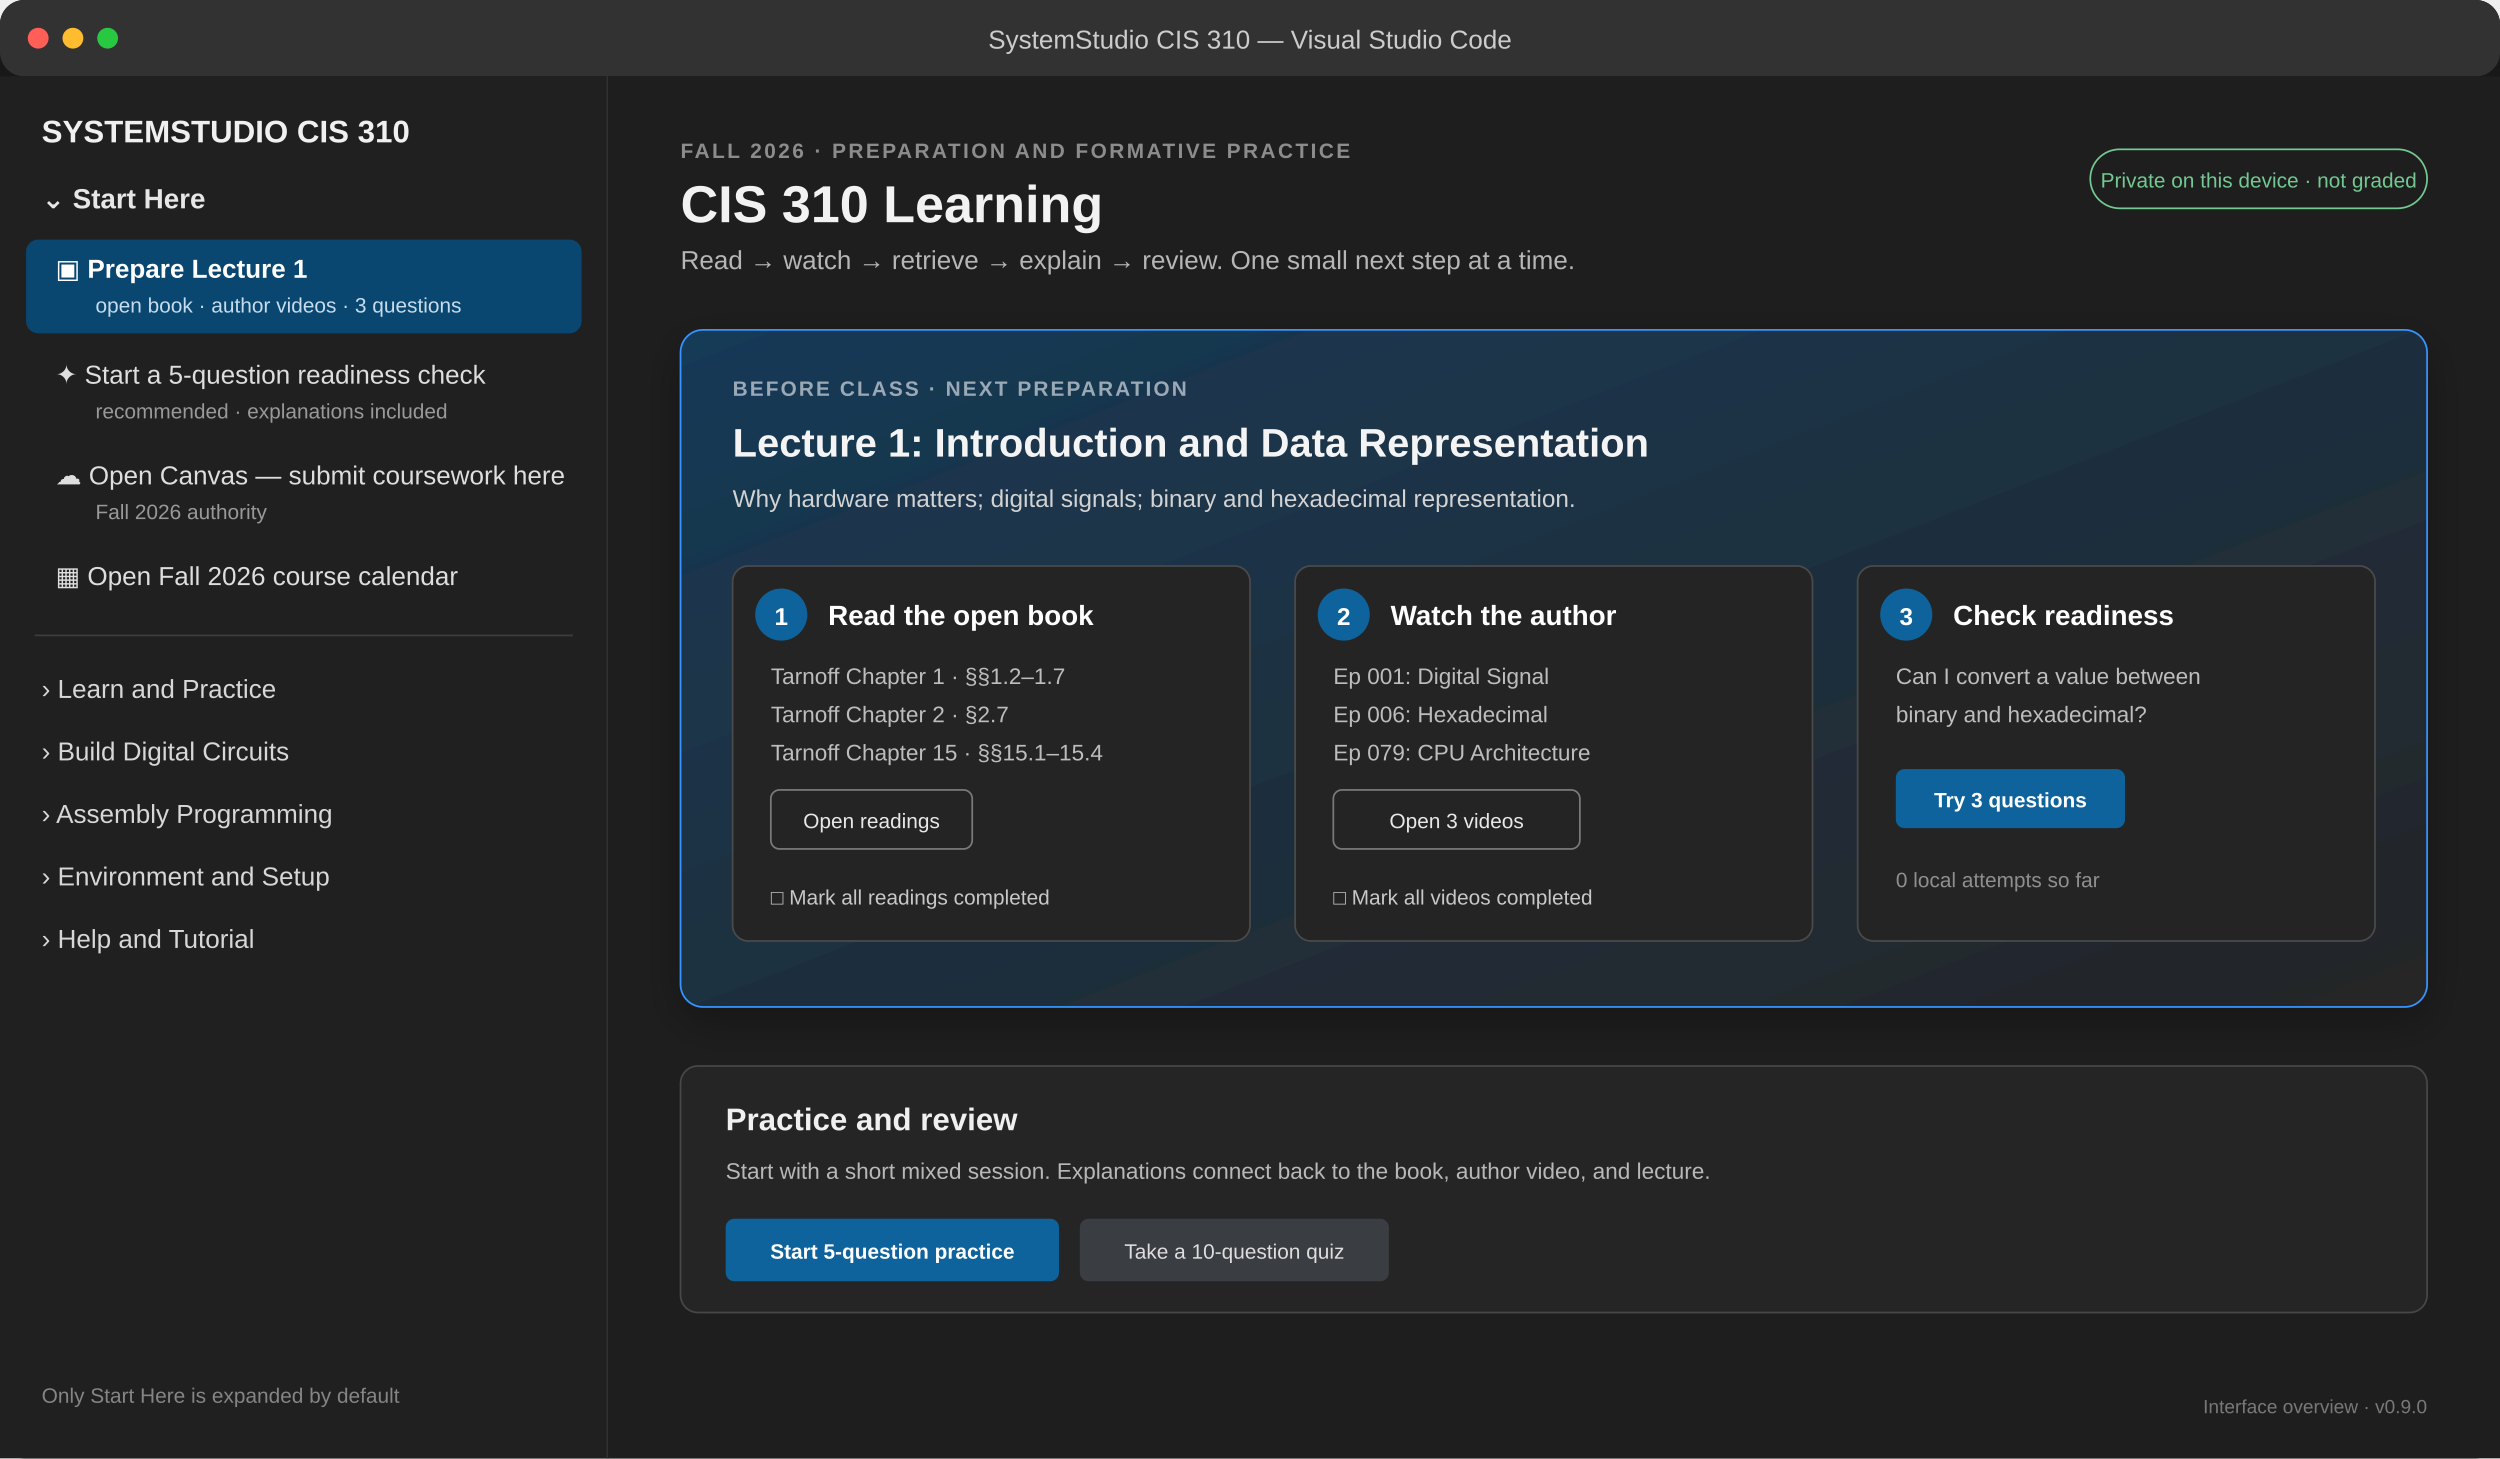
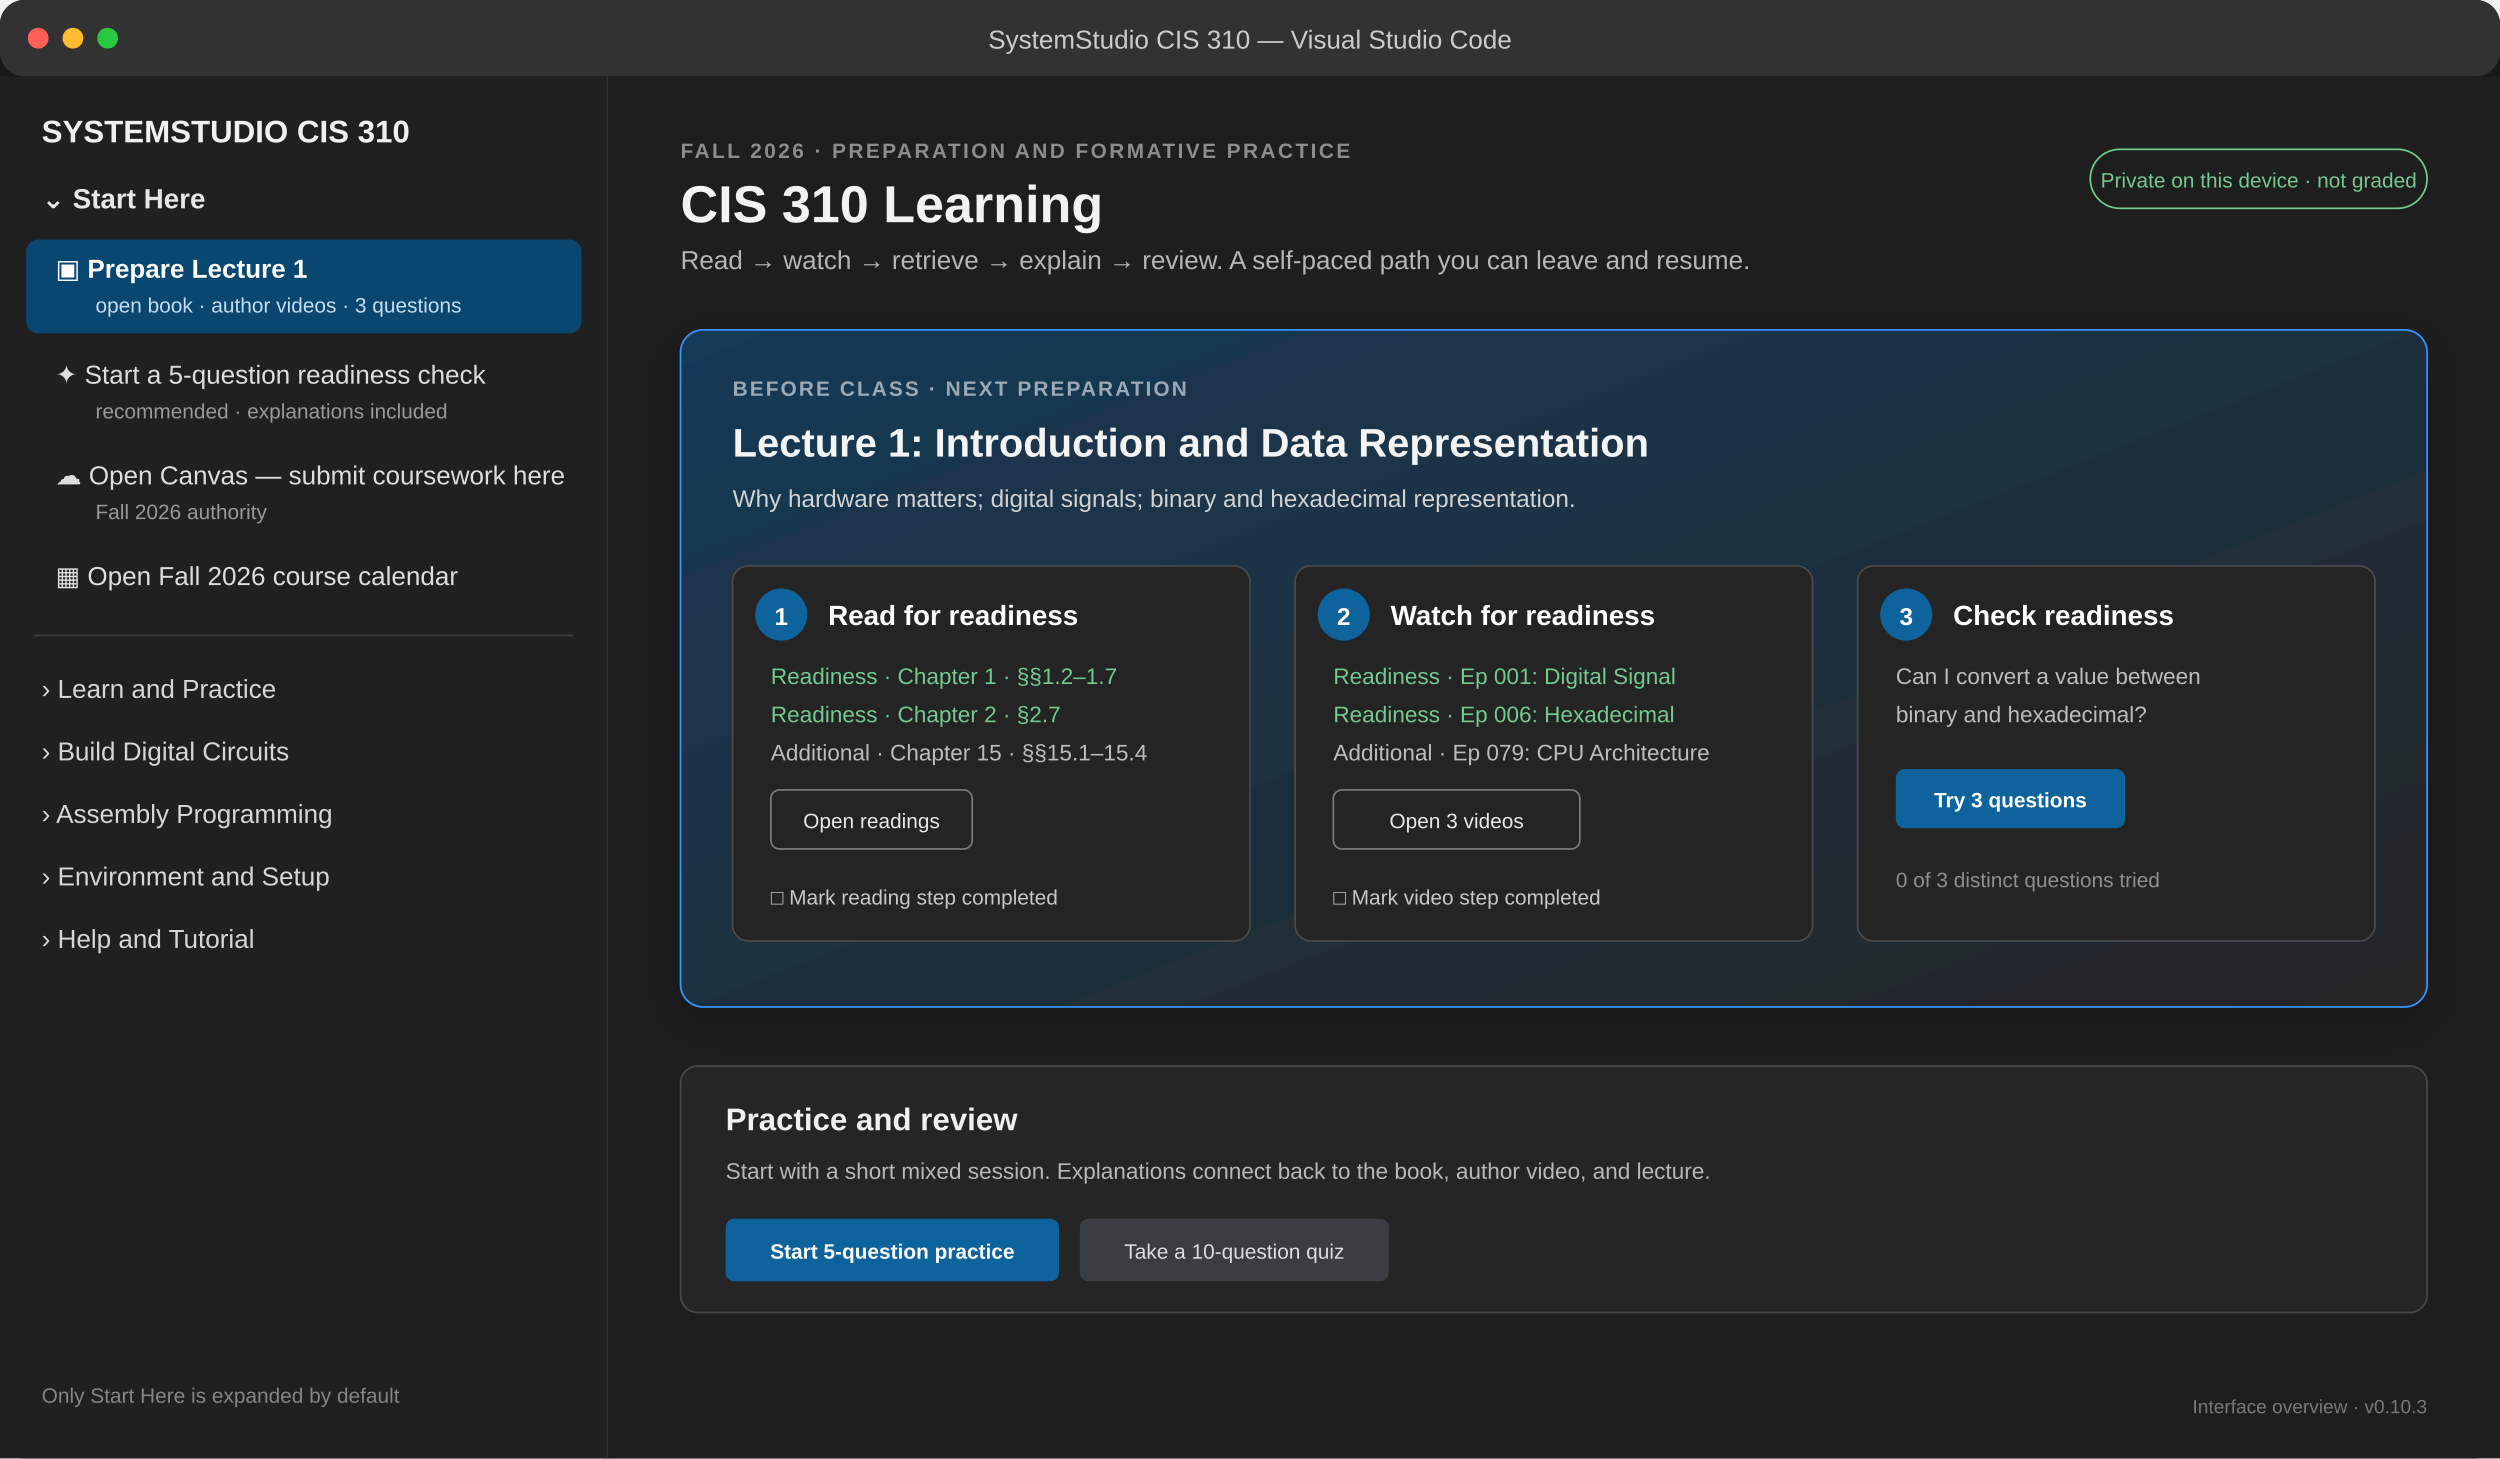
<svg xmlns="http://www.w3.org/2000/svg" width="1440" height="840" viewBox="0 0 1440 840" role="img" aria-labelledby="title description">
  <defs>
    <linearGradient id="hero" x1="0" y1="0" x2="1" y2="1">
      <stop offset="0" stop-color="#173a57" />
      <stop offset="1" stop-color="#252526" />
    </linearGradient>
    <filter id="shadow" x="-20%" y="-20%" width="140%" height="140%">
      <feDropShadow dx="0" dy="8" stdDeviation="12" flood-color="#000" flood-opacity=".28" />
    </filter>
  </defs>
  <rect width="1440" height="840" rx="14" fill="#181818" />
  <rect x="0" y="0" width="1440" height="44" rx="14" fill="#323233" />
  <circle cx="22" cy="22" r="6" fill="#ff5f57" />
  <circle cx="42" cy="22" r="6" fill="#febc2e" />
  <circle cx="62" cy="22" r="6" fill="#28c840" />
  <text x="720" y="28" text-anchor="middle" fill="#cccccc" font-family="Segoe UI, Arial, sans-serif" font-size="15">SystemStudio CIS 310 — Visual Studio Code</text>
  <rect x="0" y="44" width="350" height="796" fill="#202020" />
  <line x1="350" y1="44" x2="350" y2="840" stroke="#3c3c3c" />
  <text x="24" y="82" fill="#f0f0f0" font-family="Segoe UI, Arial, sans-serif" font-size="18" font-weight="600">SYSTEMSTUDIO CIS 310</text>
  <text x="24" y="120" fill="#e7e7e7" font-family="Segoe UI, Arial, sans-serif" font-size="16" font-weight="600">⌄  Start Here</text>
  <rect x="15" y="138" width="320" height="54" rx="7" fill="#094771" />
  <text x="32" y="160" fill="#ffffff" font-family="Segoe UI, Arial, sans-serif" font-size="15" font-weight="600">▣  Prepare Lecture 1</text>
  <text x="55" y="180" fill="#c7dcec" font-family="Segoe UI, Arial, sans-serif" font-size="12">open book · author videos · 3 questions</text>
  <text x="32" y="221" fill="#dedede" font-family="Segoe UI, Arial, sans-serif" font-size="15">✦  Start a 5-question readiness check</text>
  <text x="55" y="241" fill="#999999" font-family="Segoe UI, Arial, sans-serif" font-size="12">recommended · explanations included</text>
  <text x="32" y="279" fill="#dedede" font-family="Segoe UI, Arial, sans-serif" font-size="15">☁  Open Canvas — submit coursework here</text>
  <text x="55" y="299" fill="#999999" font-family="Segoe UI, Arial, sans-serif" font-size="12">Fall 2026 authority</text>
  <text x="32" y="337" fill="#dedede" font-family="Segoe UI, Arial, sans-serif" font-size="15">▦  Open Fall 2026 course calendar</text>
  <line x1="20" y1="366" x2="330" y2="366" stroke="#3c3c3c" />
  <text x="24" y="402" fill="#d7d7d7" font-family="Segoe UI, Arial, sans-serif" font-size="15">›  Learn and Practice</text>
  <text x="24" y="438" fill="#d7d7d7" font-family="Segoe UI, Arial, sans-serif" font-size="15">›  Build Digital Circuits</text>
  <text x="24" y="474" fill="#d7d7d7" font-family="Segoe UI, Arial, sans-serif" font-size="15">›  Assembly Programming</text>
  <text x="24" y="510" fill="#d7d7d7" font-family="Segoe UI, Arial, sans-serif" font-size="15">›  Environment and Setup</text>
  <text x="24" y="546" fill="#d7d7d7" font-family="Segoe UI, Arial, sans-serif" font-size="15">›  Help and Tutorial</text>
  <text x="24" y="808" fill="#858585" font-family="Segoe UI, Arial, sans-serif" font-size="12">Only Start Here is expanded by default</text>
  <rect x="350" y="44" width="1090" height="796" fill="#1e1e1e" />
  <text x="392" y="91" fill="#8c8c8c" font-family="Segoe UI, Arial, sans-serif" font-size="12" font-weight="700" letter-spacing="1.4">FALL 2026 · PREPARATION AND FORMATIVE PRACTICE</text>
  <text x="392" y="128" fill="#f2f2f2" font-family="Segoe UI, Arial, sans-serif" font-size="30" font-weight="650">CIS 310 Learning</text>
-   <text x="392" y="155" fill="#b6b6b6" font-family="Segoe UI, Arial, sans-serif" font-size="15">Read → watch → retrieve → explain → review. One small next step at a time.</text>
+   <text x="392" y="155" fill="#b6b6b6" font-family="Segoe UI, Arial, sans-serif" font-size="15">Read → watch → retrieve → explain → review. A self-paced path you can leave and resume.</text>
  <rect x="1204" y="86" width="194" height="34" rx="17" fill="none" stroke="#73c991" />
  <text x="1301" y="108" text-anchor="middle" fill="#73c991" font-family="Segoe UI, Arial, sans-serif" font-size="12">Private on this device · not graded</text>
  <rect x="392" y="190" width="1006" height="390" rx="13" fill="url(#hero)" stroke="#3794ff" filter="url(#shadow)" />
  <text x="422" y="228" fill="#9aa9b5" font-family="Segoe UI, Arial, sans-serif" font-size="12" font-weight="700" letter-spacing="1.2">BEFORE CLASS · NEXT PREPARATION</text>
  <text x="422" y="263" fill="#f4f4f4" font-family="Segoe UI, Arial, sans-serif" font-size="23" font-weight="650">Lecture 1: Introduction and Data Representation</text>
  <text x="422" y="292" fill="#d3d3d3" font-family="Segoe UI, Arial, sans-serif" font-size="14">Why hardware matters; digital signals; binary and hexadecimal representation.</text>
  <rect x="422" y="326" width="298" height="216" rx="9" fill="#242424" stroke="#4a4a4a" />
  <circle cx="450" cy="354" r="15" fill="#0e639c" />
  <text x="450" y="360" text-anchor="middle" fill="#fff" font-family="Segoe UI, Arial, sans-serif" font-size="14" font-weight="700">1</text>
-   <text x="477" y="360" fill="#ffffff" font-family="Segoe UI, Arial, sans-serif" font-size="16" font-weight="650">Read the open book</text>
-   <text x="444" y="394" fill="#bdbdbd" font-family="Segoe UI, Arial, sans-serif" font-size="13">Tarnoff Chapter 1 · §§1.2–1.7</text>
-   <text x="444" y="416" fill="#bdbdbd" font-family="Segoe UI, Arial, sans-serif" font-size="13">Tarnoff Chapter 2 · §2.7</text>
-   <text x="444" y="438" fill="#bdbdbd" font-family="Segoe UI, Arial, sans-serif" font-size="13">Tarnoff Chapter 15 · §§15.1–15.4</text>
+   <text x="477" y="360" fill="#ffffff" font-family="Segoe UI, Arial, sans-serif" font-size="16" font-weight="650">Read for readiness</text>
+   <text x="444" y="394" fill="#73c991" font-family="Segoe UI, Arial, sans-serif" font-size="13">Readiness · Chapter 1 · §§1.2–1.7</text>
+   <text x="444" y="416" fill="#73c991" font-family="Segoe UI, Arial, sans-serif" font-size="13">Readiness · Chapter 2 · §2.7</text>
+   <text x="444" y="438" fill="#bdbdbd" font-family="Segoe UI, Arial, sans-serif" font-size="13">Additional · Chapter 15 · §§15.1–15.4</text>
  <rect x="444" y="455" width="116" height="34" rx="5" fill="none" stroke="#7a7a7a" />
  <text x="502" y="477" text-anchor="middle" fill="#e8e8e8" font-family="Segoe UI, Arial, sans-serif" font-size="12">Open readings</text>
-   <text x="444" y="521" fill="#c8c8c8" font-family="Segoe UI, Arial, sans-serif" font-size="12">□ Mark all readings completed</text>
+   <text x="444" y="521" fill="#c8c8c8" font-family="Segoe UI, Arial, sans-serif" font-size="12">□ Mark reading step completed</text>
  <rect x="746" y="326" width="298" height="216" rx="9" fill="#242424" stroke="#4a4a4a" />
  <circle cx="774" cy="354" r="15" fill="#0e639c" />
  <text x="774" y="360" text-anchor="middle" fill="#fff" font-family="Segoe UI, Arial, sans-serif" font-size="14" font-weight="700">2</text>
-   <text x="801" y="360" fill="#ffffff" font-family="Segoe UI, Arial, sans-serif" font-size="16" font-weight="650">Watch the author</text>
-   <text x="768" y="394" fill="#bdbdbd" font-family="Segoe UI, Arial, sans-serif" font-size="13">Ep 001: Digital Signal</text>
-   <text x="768" y="416" fill="#bdbdbd" font-family="Segoe UI, Arial, sans-serif" font-size="13">Ep 006: Hexadecimal</text>
-   <text x="768" y="438" fill="#bdbdbd" font-family="Segoe UI, Arial, sans-serif" font-size="13">Ep 079: CPU Architecture</text>
+   <text x="801" y="360" fill="#ffffff" font-family="Segoe UI, Arial, sans-serif" font-size="16" font-weight="650">Watch for readiness</text>
+   <text x="768" y="394" fill="#73c991" font-family="Segoe UI, Arial, sans-serif" font-size="13">Readiness · Ep 001: Digital Signal</text>
+   <text x="768" y="416" fill="#73c991" font-family="Segoe UI, Arial, sans-serif" font-size="13">Readiness · Ep 006: Hexadecimal</text>
+   <text x="768" y="438" fill="#bdbdbd" font-family="Segoe UI, Arial, sans-serif" font-size="13">Additional · Ep 079: CPU Architecture</text>
  <rect x="768" y="455" width="142" height="34" rx="5" fill="none" stroke="#7a7a7a" />
  <text x="839" y="477" text-anchor="middle" fill="#e8e8e8" font-family="Segoe UI, Arial, sans-serif" font-size="12">Open 3 videos</text>
-   <text x="768" y="521" fill="#c8c8c8" font-family="Segoe UI, Arial, sans-serif" font-size="12">□ Mark all videos completed</text>
+   <text x="768" y="521" fill="#c8c8c8" font-family="Segoe UI, Arial, sans-serif" font-size="12">□ Mark video step completed</text>
  <rect x="1070" y="326" width="298" height="216" rx="9" fill="#242424" stroke="#4a4a4a" />
  <circle cx="1098" cy="354" r="15" fill="#0e639c" />
  <text x="1098" y="360" text-anchor="middle" fill="#fff" font-family="Segoe UI, Arial, sans-serif" font-size="14" font-weight="700">3</text>
  <text x="1125" y="360" fill="#ffffff" font-family="Segoe UI, Arial, sans-serif" font-size="16" font-weight="650">Check readiness</text>
  <text x="1092" y="394" fill="#bdbdbd" font-family="Segoe UI, Arial, sans-serif" font-size="13">Can I convert a value between</text>
  <text x="1092" y="416" fill="#bdbdbd" font-family="Segoe UI, Arial, sans-serif" font-size="13">binary and hexadecimal?</text>
  <rect x="1092" y="443" width="132" height="34" rx="5" fill="#0e639c" />
  <text x="1158" y="465" text-anchor="middle" fill="#ffffff" font-family="Segoe UI, Arial, sans-serif" font-size="12" font-weight="600">Try 3 questions</text>
-   <text x="1092" y="511" fill="#8f8f8f" font-family="Segoe UI, Arial, sans-serif" font-size="12">0 local attempts so far</text>
+   <text x="1092" y="511" fill="#8f8f8f" font-family="Segoe UI, Arial, sans-serif" font-size="12">0 of 3 distinct questions tried</text>
  <rect x="392" y="614" width="1006" height="142" rx="10" fill="#252526" stroke="#474747" />
  <text x="418" y="651" fill="#f0f0f0" font-family="Segoe UI, Arial, sans-serif" font-size="18" font-weight="650">Practice and review</text>
  <text x="418" y="679" fill="#b8b8b8" font-family="Segoe UI, Arial, sans-serif" font-size="13">Start with a short mixed session. Explanations connect back to the book, author video, and lecture.</text>
  <rect x="418" y="702" width="192" height="36" rx="5" fill="#0e639c" />
  <text x="514" y="725" text-anchor="middle" fill="#fff" font-family="Segoe UI, Arial, sans-serif" font-size="12" font-weight="600">Start 5-question practice</text>
  <rect x="622" y="702" width="178" height="36" rx="5" fill="#3a3d41" />
  <text x="711" y="725" text-anchor="middle" fill="#dedede" font-family="Segoe UI, Arial, sans-serif" font-size="12">Take a 10-question quiz</text>
-   <text x="1398" y="814" text-anchor="end" fill="#787878" font-family="Segoe UI, Arial, sans-serif" font-size="11">Interface overview · v0.9.0</text>
+   <text x="1398" y="814" text-anchor="end" fill="#787878" font-family="Segoe UI, Arial, sans-serif" font-size="11">Interface overview · v0.10.3</text>
</svg>
